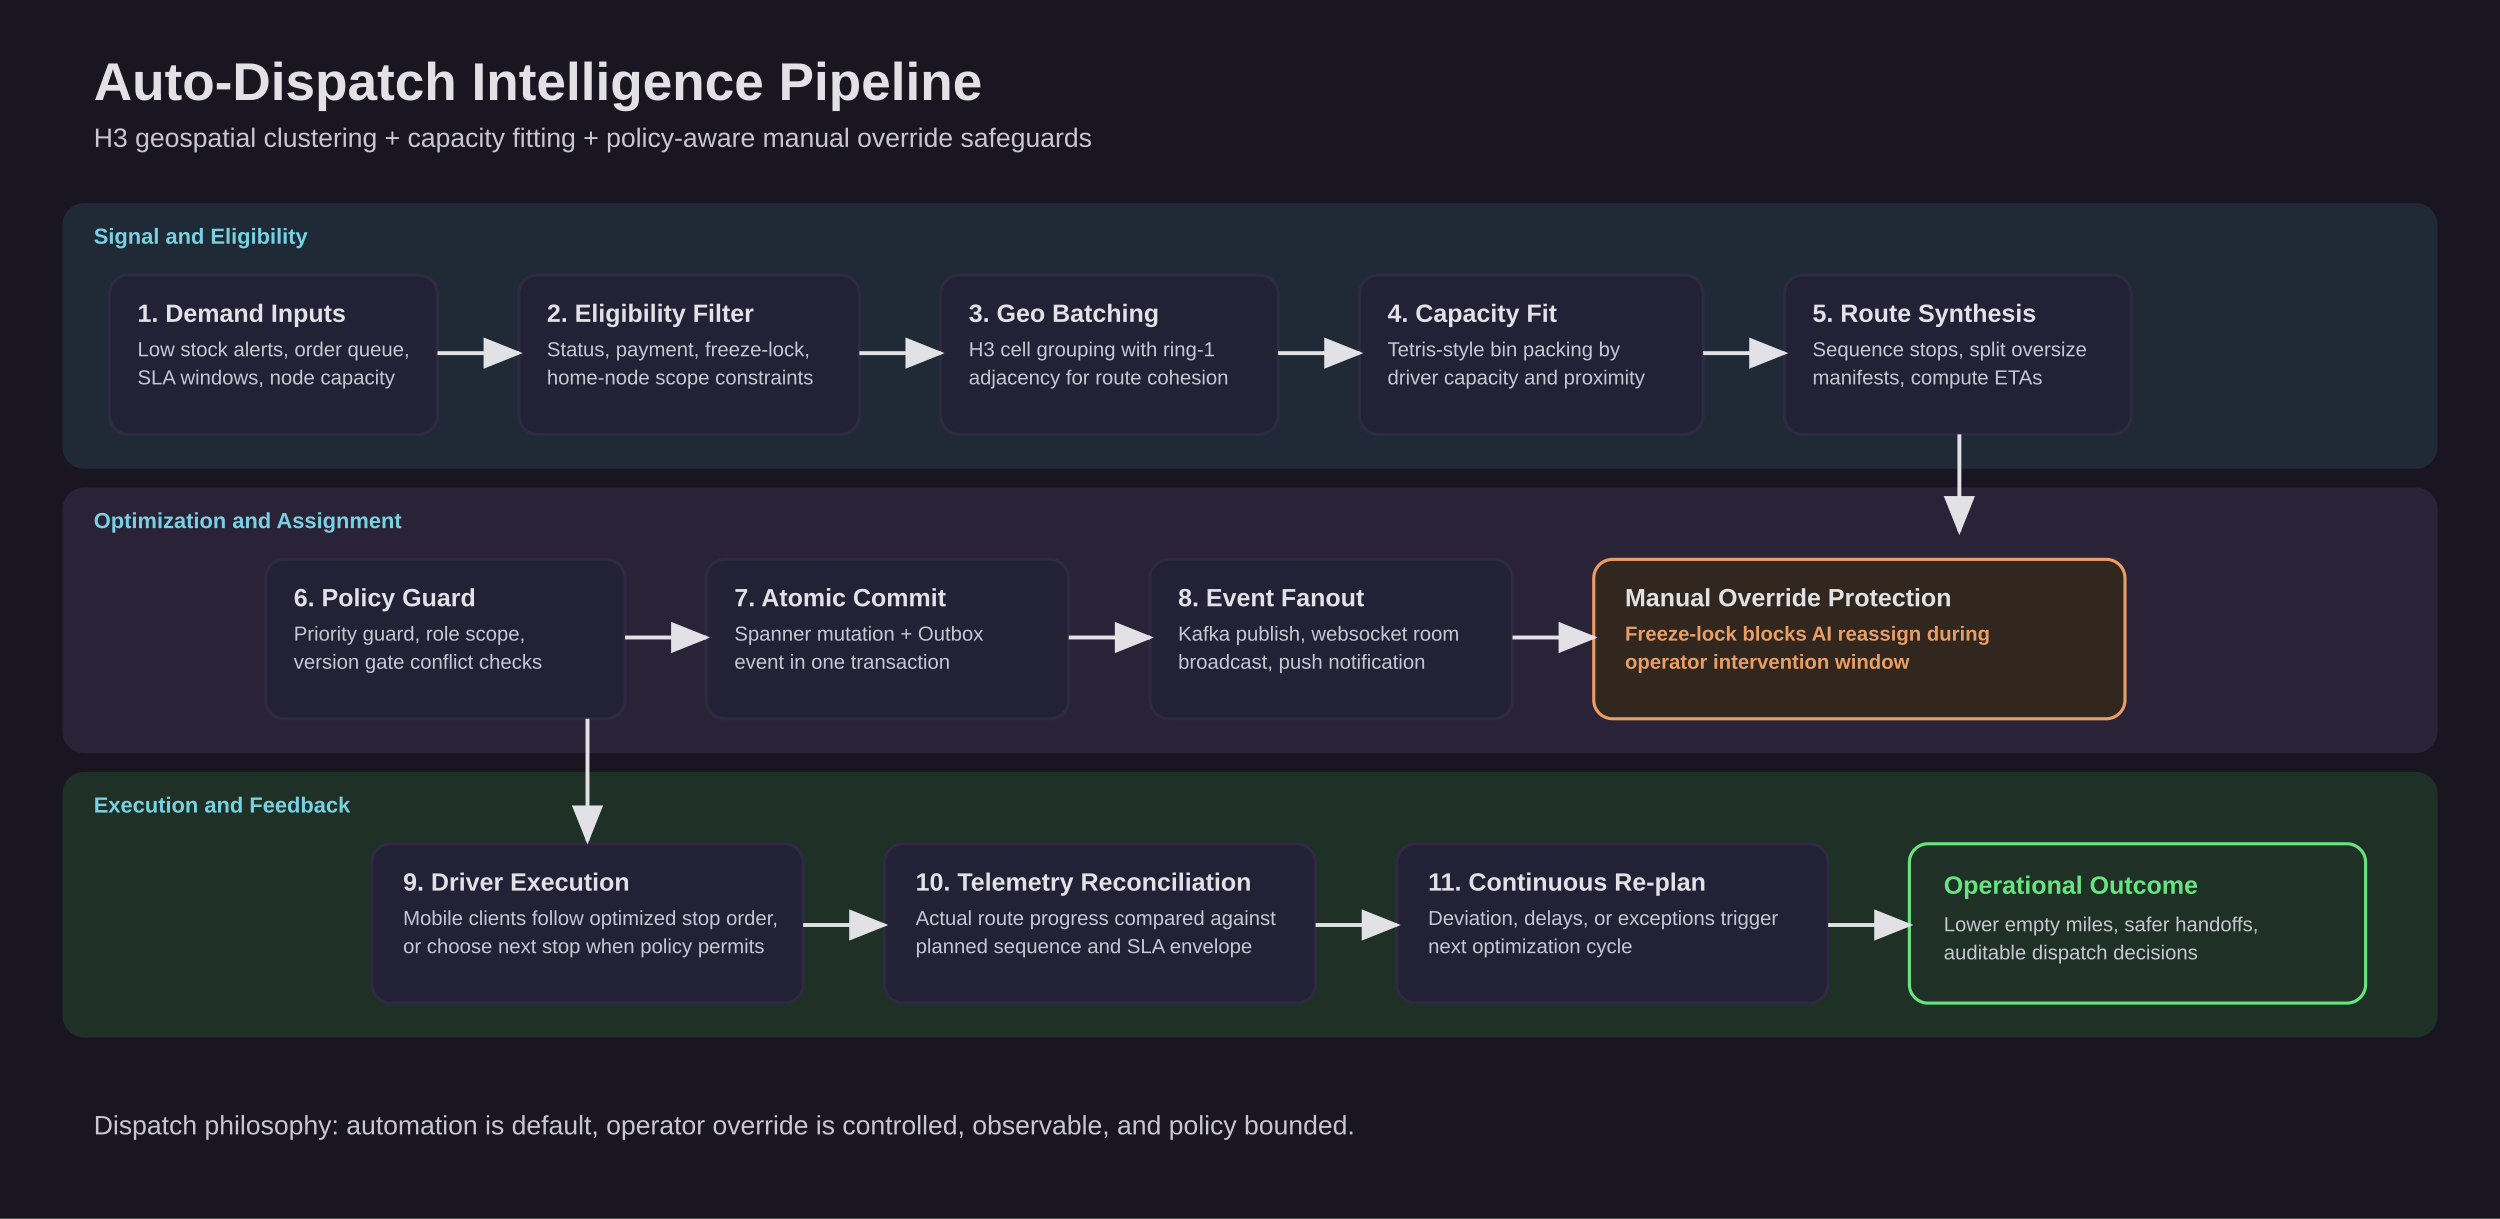
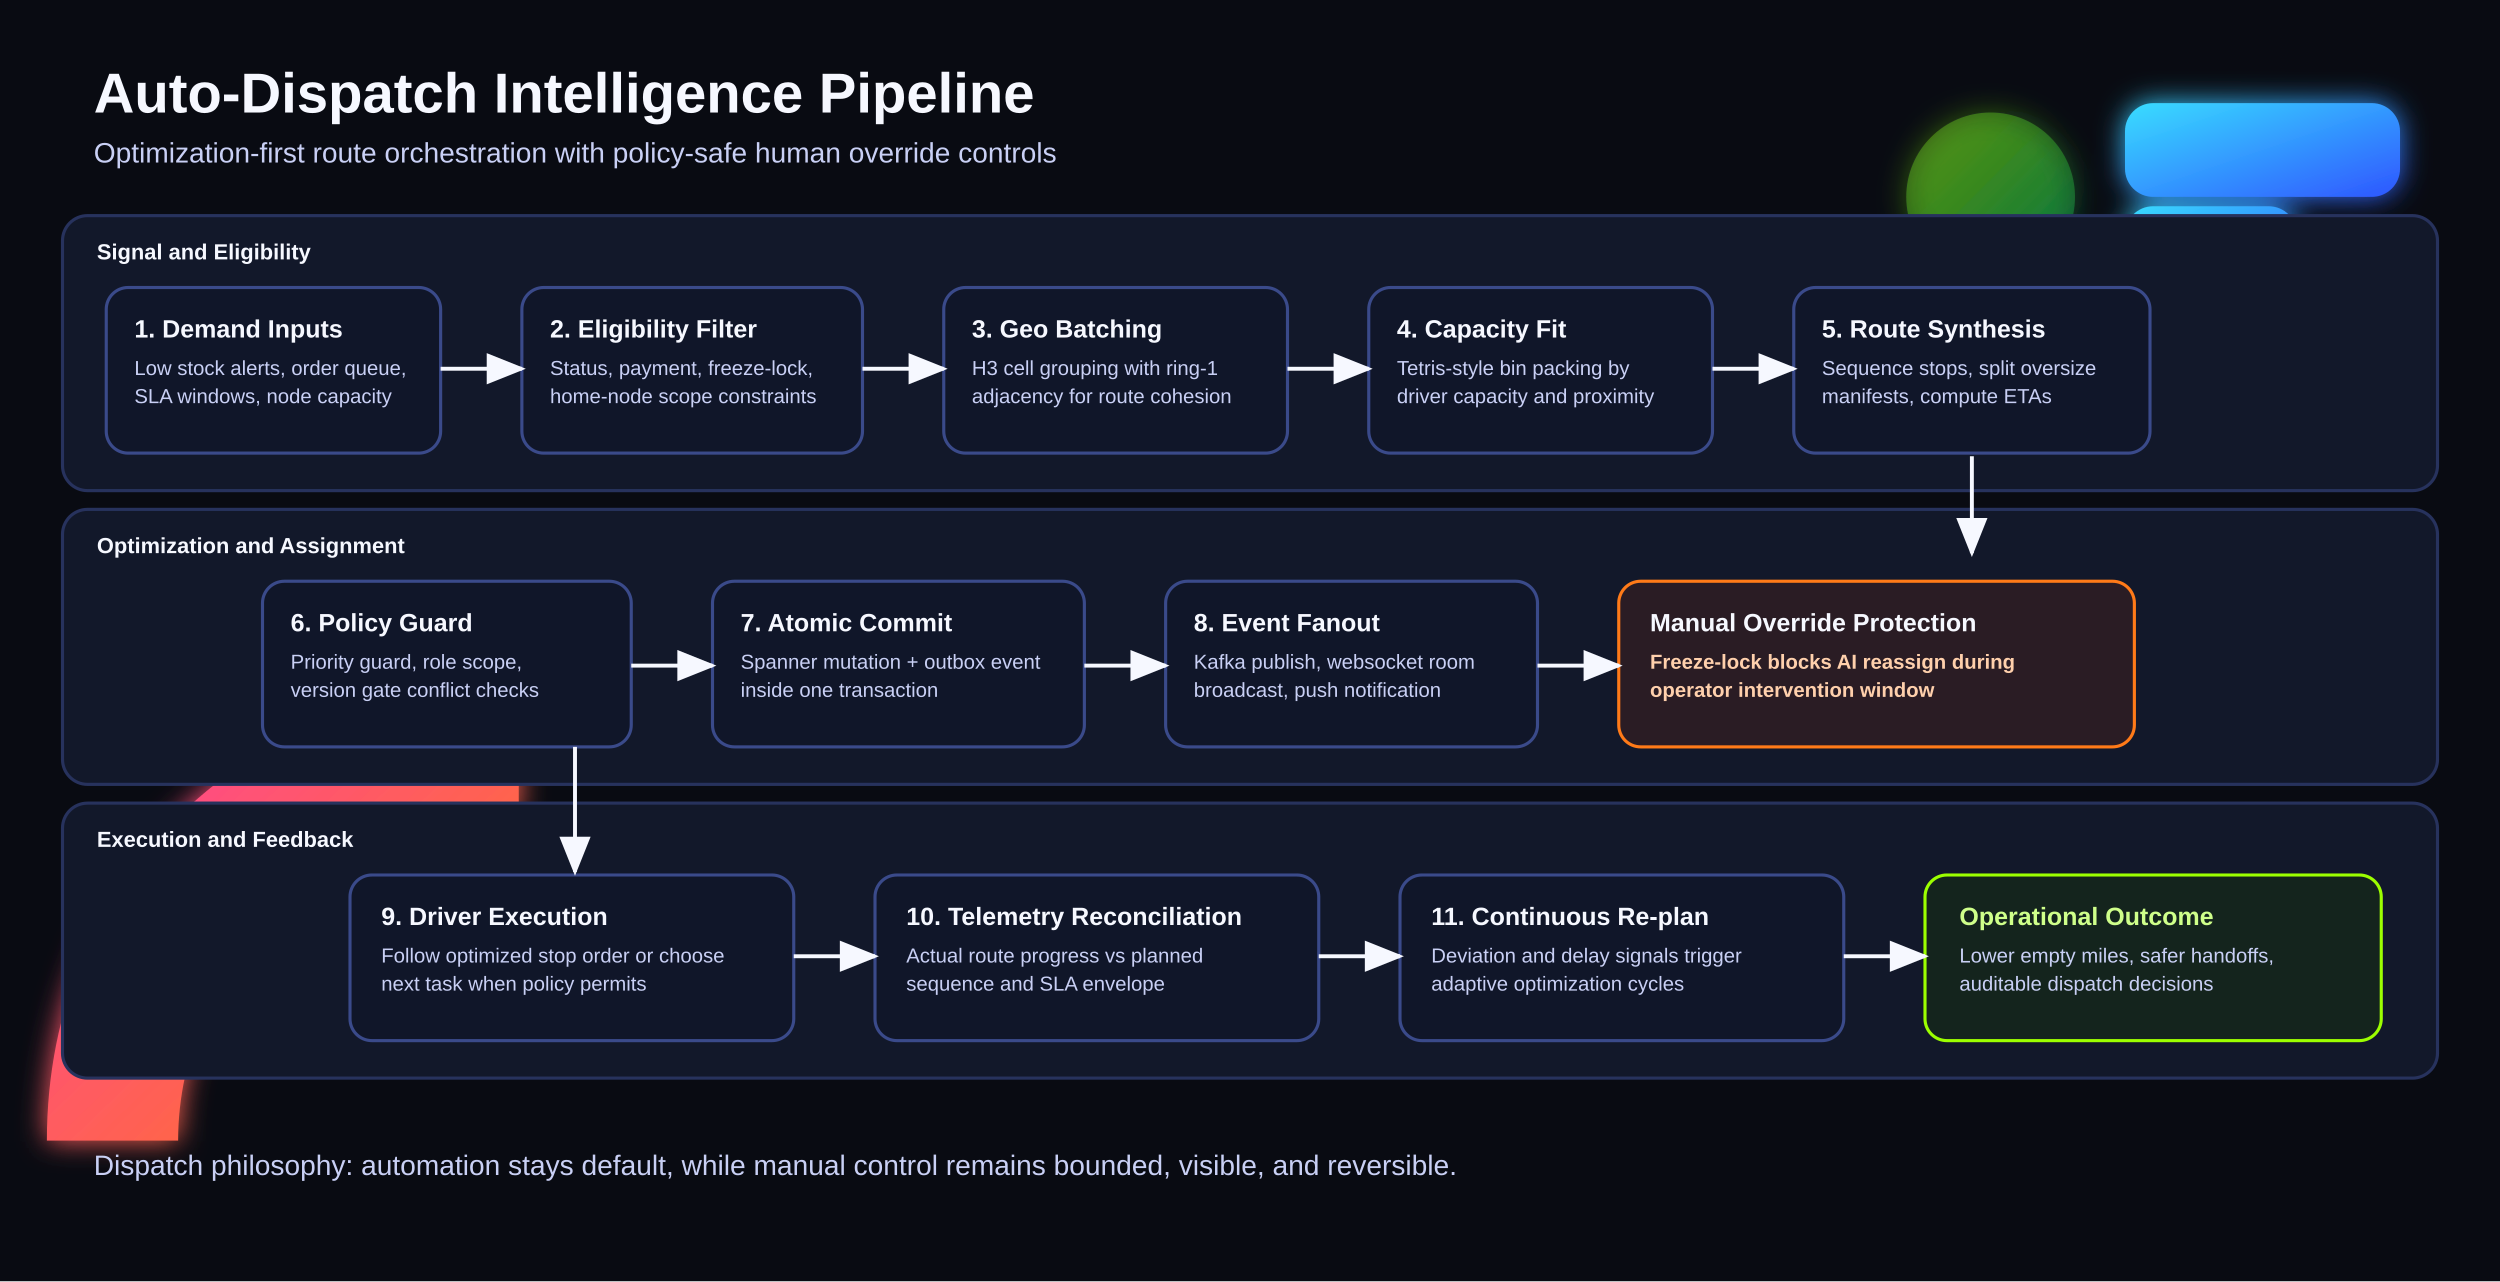
- <svg xmlns="http://www.w3.org/2000/svg" width="1600" height="780" viewBox="0 0 1600 780" role="img" aria-label="Auto-dispatch optimization pipeline">
+ <svg xmlns="http://www.w3.org/2000/svg" width="1600" height="820" viewBox="0 0 1600 820" role="img" aria-label="Auto-dispatch pipeline in omni keynote style">
  <defs>
+     <linearGradient id="gPink" x1="0" y1="0" x2="1" y2="1">
+       <stop offset="0%" stop-color="#ff3ea5" />
+       <stop offset="100%" stop-color="#ff7a18" />
+     </linearGradient>
+     <linearGradient id="gBlue" x1="0" y1="0" x2="1" y2="1">
+       <stop offset="0%" stop-color="#39ddff" />
+       <stop offset="100%" stop-color="#2e56ff" />
+     </linearGradient>
+     <linearGradient id="gGreen" x1="0" y1="0" x2="1" y2="1">
+       <stop offset="0%" stop-color="#9cff00" />
+       <stop offset="100%" stop-color="#00c96b" />
+     </linearGradient>
+     <filter id="glow" x="-30%" y="-30%" width="160%" height="160%">
+       <feGaussianBlur stdDeviation="9" result="b" />
+       <feMerge>
+         <feMergeNode in="b" />
+         <feMergeNode in="SourceGraphic" />
+       </feMerge>
+     </filter>
+     <marker id="ah" markerWidth="10" markerHeight="8" refX="9" refY="4" orient="auto" markerUnits="strokeWidth">
+       <path d="M0,0 L10,4 L0,8 Z" fill="#f6f8ff" />
+     </marker>
    <style>
-       .bg { fill: #191622; }
-       .title { font: 700 34px Arial, sans-serif; fill: #e1e1e6; }
-       .subtitle { font: 500 17px Arial, sans-serif; fill: #c7c7d1; }
-       .step { fill: #232136; stroke: #2d2a42; stroke-width: 2; }
-       .stepTitle { font: 700 16px Arial, sans-serif; fill: #e1e1e6; }
-       .stepText { font: 500 13px Arial, sans-serif; fill: #c7c7d1; }
-       .laneA { fill: #1f2a36; }
-       .laneB { fill: #2a2338; }
-       .laneC { fill: #1f3026; }
-       .laneLabel { font: 700 14px Arial, sans-serif; fill: #78d1e1; }
-       .arrow { stroke: #e1e1e6; stroke-width: 2.5; fill: none; marker-end: url(#arrowHead); }
-       .guard { fill: #32271f; stroke: #e89e64; stroke-width: 2; }
-       .guardText { font: 600 13px Arial, sans-serif; fill: #e89e64; }
-       .outcome { fill: #1f3026; stroke: #67e480; stroke-width: 2; }
-       .outcomeText { font: 700 16px Arial, sans-serif; fill: #67e480; }
+       .bg { fill: #090b12; }
+       .title { font: 700 36px Arial, sans-serif; fill: #f6f8ff; }
+       .subtitle { font: 500 18px Arial, sans-serif; fill: #c9d0f5; }
+       .lane { fill: #12182a; stroke: #27325d; stroke-width: 2; }
+       .step { fill: #101629; stroke: #3a4a8a; stroke-width: 2; }
+       .stepTitle { font: 700 16px Arial, sans-serif; fill: #f6f8ff; }
+       .stepText { font: 500 13px Arial, sans-serif; fill: #c9d0f5; }
+       .laneLabel { font: 700 14px Arial, sans-serif; fill: #f6f8ff; }
+       .guard { fill: #2a1c24; stroke: #ff7a18; stroke-width: 2; }
+       .guardText { font: 600 13px Arial, sans-serif; fill: #ffd0ac; }
+       .outcome { fill: #14241d; stroke: #9cff00; stroke-width: 2; }
+       .outcomeTitle { font: 700 16px Arial, sans-serif; fill: #cfff8a; }
+       .arrow { stroke: #f6f8ff; stroke-width: 2.5; fill: none; marker-end: url(#ah); }
    </style>
-     <marker id="arrowHead" markerWidth="10" markerHeight="8" refX="9" refY="4" orient="auto" markerUnits="strokeWidth">
-       <path d="M0,0 L10,4 L0,8 Z" fill="#e1e1e6" />
-     </marker>
  </defs>
-   <rect class="bg" x="0" y="0" width="1600" height="780" />
-   <text class="title" x="60" y="64">Auto-Dispatch Intelligence Pipeline</text>
-   <text class="subtitle" x="60" y="94">H3 geospatial clustering + capacity fitting + policy-aware manual override safeguards</text>
-   <rect class="laneA" x="40" y="130" width="1520" height="170" rx="14" />
-   <rect class="laneB" x="40" y="312" width="1520" height="170" rx="14" />
-   <rect class="laneC" x="40" y="494" width="1520" height="170" rx="14" />
-   <text class="laneLabel" x="60" y="156">Signal and Eligibility</text>
-   <text class="laneLabel" x="60" y="338">Optimization and Assignment</text>
-   <text class="laneLabel" x="60" y="520">Execution and Feedback</text>
-   <rect class="step" x="70" y="176" width="210" height="102" rx="12" />
-   <text class="stepTitle" x="88" y="206">1. Demand Inputs</text>
-   <text class="stepText" x="88" y="228">Low stock alerts, order queue,</text>
-   <text class="stepText" x="88" y="246">SLA windows, node capacity</text>
-   <rect class="step" x="332" y="176" width="218" height="102" rx="12" />
-   <text class="stepTitle" x="350" y="206">2. Eligibility Filter</text>
-   <text class="stepText" x="350" y="228">Status, payment, freeze-lock,</text>
-   <text class="stepText" x="350" y="246">home-node scope constraints</text>
-   <rect class="step" x="602" y="176" width="216" height="102" rx="12" />
-   <text class="stepTitle" x="620" y="206">3. Geo Batching</text>
-   <text class="stepText" x="620" y="228">H3 cell grouping with ring-1</text>
-   <text class="stepText" x="620" y="246">adjacency for route cohesion</text>
-   <rect class="step" x="870" y="176" width="220" height="102" rx="12" />
-   <text class="stepTitle" x="888" y="206">4. Capacity Fit</text>
-   <text class="stepText" x="888" y="228">Tetris-style bin packing by</text>
-   <text class="stepText" x="888" y="246">driver capacity and proximity</text>
-   <rect class="step" x="1142" y="176" width="222" height="102" rx="12" />
-   <text class="stepTitle" x="1160" y="206">5. Route Synthesis</text>
-   <text class="stepText" x="1160" y="228">Sequence stops, split oversize</text>
-   <text class="stepText" x="1160" y="246">manifests, compute ETAs</text>
-   <rect class="step" x="170" y="358" width="230" height="102" rx="12" />
-   <text class="stepTitle" x="188" y="388">6. Policy Guard</text>
-   <text class="stepText" x="188" y="410">Priority guard, role scope,</text>
-   <text class="stepText" x="188" y="428">version gate conflict checks</text>
-   <rect class="step" x="452" y="358" width="232" height="102" rx="12" />
-   <text class="stepTitle" x="470" y="388">7. Atomic Commit</text>
-   <text class="stepText" x="470" y="410">Spanner mutation + Outbox</text>
-   <text class="stepText" x="470" y="428">event in one transaction</text>
-   <rect class="step" x="736" y="358" width="232" height="102" rx="12" />
-   <text class="stepTitle" x="754" y="388">8. Event Fanout</text>
-   <text class="stepText" x="754" y="410">Kafka publish, websocket room</text>
-   <text class="stepText" x="754" y="428">broadcast, push notification</text>
-   <rect class="guard" x="1020" y="358" width="340" height="102" rx="12" />
-   <text class="stepTitle" x="1040" y="388">Manual Override Protection</text>
-   <text class="guardText" x="1040" y="410">Freeze-lock blocks AI reassign during</text>
-   <text class="guardText" x="1040" y="428">operator intervention window</text>
-   <rect class="step" x="238" y="540" width="276" height="102" rx="12" />
-   <text class="stepTitle" x="258" y="570">9. Driver Execution</text>
-   <text class="stepText" x="258" y="592">Mobile clients follow optimized stop order,</text>
-   <text class="stepText" x="258" y="610">or choose next stop when policy permits</text>
-   <rect class="step" x="566" y="540" width="276" height="102" rx="12" />
-   <text class="stepTitle" x="586" y="570">10. Telemetry Reconciliation</text>
-   <text class="stepText" x="586" y="592">Actual route progress compared against</text>
-   <text class="stepText" x="586" y="610">planned sequence and SLA envelope</text>
-   <rect class="step" x="894" y="540" width="276" height="102" rx="12" />
-   <text class="stepTitle" x="914" y="570">11. Continuous Re-plan</text>
-   <text class="stepText" x="914" y="592">Deviation, delays, or exceptions trigger</text>
-   <text class="stepText" x="914" y="610">next optimization cycle</text>
-   <rect class="outcome" x="1222" y="540" width="292" height="102" rx="12" />
-   <text class="outcomeText" x="1244" y="572">Operational Outcome</text>
-   <text class="stepText" x="1244" y="596">Lower empty miles, safer handoffs,</text>
-   <text class="stepText" x="1244" y="614">auditable dispatch decisions</text>
-   <path class="arrow" d="M280 226 L332 226" />
-   <path class="arrow" d="M550 226 L602 226" />
-   <path class="arrow" d="M818 226 L870 226" />
-   <path class="arrow" d="M1090 226 L1142 226" />
-   <path class="arrow" d="M1254 278 L1254 340" />
-   <path class="arrow" d="M400 408 L452 408" />
-   <path class="arrow" d="M684 408 L736 408" />
-   <path class="arrow" d="M968 408 L1020 408" />
-   <path class="arrow" d="M376 460 L376 538" />
-   <path class="arrow" d="M514 592 L566 592" />
-   <path class="arrow" d="M842 592 L894 592" />
-   <path class="arrow" d="M1170 592 L1222 592" />
-   <text class="subtitle" x="60" y="726">Dispatch philosophy: automation is default, operator override is controlled, observable, and policy bounded.</text>
+   <rect class="bg" x="0" y="0" width="1600" height="820" />
+   <g filter="url(#glow)">
+     <path d="M30,730 C30,560 160,438 332,438 L332,522 C212,522 114,618 114,730 Z" fill="url(#gPink)" />
+     <rect x="1360" y="66" width="176" height="60" rx="18" fill="url(#gBlue)" />
+     <rect x="1360" y="132" width="110" height="60" rx="18" fill="url(#gBlue)" />
+     <circle cx="1274" cy="126" r="54" fill="url(#gGreen)" opacity="0.34" />
+   </g>
+   <text class="title" x="60" y="72">Auto-Dispatch Intelligence Pipeline</text>
+   <text class="subtitle" x="60" y="104">Optimization-first route orchestration with policy-safe human override controls</text>
+   <rect class="lane" x="40" y="138" width="1520" height="176" rx="16" />
+   <rect class="lane" x="40" y="326" width="1520" height="176" rx="16" />
+   <rect class="lane" x="40" y="514" width="1520" height="176" rx="16" />
+   <text class="laneLabel" x="62" y="166">Signal and Eligibility</text>
+   <text class="laneLabel" x="62" y="354">Optimization and Assignment</text>
+   <text class="laneLabel" x="62" y="542">Execution and Feedback</text>
+   <rect class="step" x="68" y="184" width="214" height="106" rx="14" />
+   <text class="stepTitle" x="86" y="216">1. Demand Inputs</text>
+   <text class="stepText" x="86" y="240">Low stock alerts, order queue,</text>
+   <text class="stepText" x="86" y="258">SLA windows, node capacity</text>
+   <rect class="step" x="334" y="184" width="218" height="106" rx="14" />
+   <text class="stepTitle" x="352" y="216">2. Eligibility Filter</text>
+   <text class="stepText" x="352" y="240">Status, payment, freeze-lock,</text>
+   <text class="stepText" x="352" y="258">home-node scope constraints</text>
+   <rect class="step" x="604" y="184" width="220" height="106" rx="14" />
+   <text class="stepTitle" x="622" y="216">3. Geo Batching</text>
+   <text class="stepText" x="622" y="240">H3 cell grouping with ring-1</text>
+   <text class="stepText" x="622" y="258">adjacency for route cohesion</text>
+   <rect class="step" x="876" y="184" width="220" height="106" rx="14" />
+   <text class="stepTitle" x="894" y="216">4. Capacity Fit</text>
+   <text class="stepText" x="894" y="240">Tetris-style bin packing by</text>
+   <text class="stepText" x="894" y="258">driver capacity and proximity</text>
+   <rect class="step" x="1148" y="184" width="228" height="106" rx="14" />
+   <text class="stepTitle" x="1166" y="216">5. Route Synthesis</text>
+   <text class="stepText" x="1166" y="240">Sequence stops, split oversize</text>
+   <text class="stepText" x="1166" y="258">manifests, compute ETAs</text>
+   <rect class="step" x="168" y="372" width="236" height="106" rx="14" />
+   <text class="stepTitle" x="186" y="404">6. Policy Guard</text>
+   <text class="stepText" x="186" y="428">Priority guard, role scope,</text>
+   <text class="stepText" x="186" y="446">version gate conflict checks</text>
+   <rect class="step" x="456" y="372" width="238" height="106" rx="14" />
+   <text class="stepTitle" x="474" y="404">7. Atomic Commit</text>
+   <text class="stepText" x="474" y="428">Spanner mutation + outbox event</text>
+   <text class="stepText" x="474" y="446">inside one transaction</text>
+   <rect class="step" x="746" y="372" width="238" height="106" rx="14" />
+   <text class="stepTitle" x="764" y="404">8. Event Fanout</text>
+   <text class="stepText" x="764" y="428">Kafka publish, websocket room</text>
+   <text class="stepText" x="764" y="446">broadcast, push notification</text>
+   <rect class="guard" x="1036" y="372" width="330" height="106" rx="14" />
+   <text class="stepTitle" x="1056" y="404">Manual Override Protection</text>
+   <text class="guardText" x="1056" y="428">Freeze-lock blocks AI reassign during</text>
+   <text class="guardText" x="1056" y="446">operator intervention window</text>
+   <rect class="step" x="224" y="560" width="284" height="106" rx="14" />
+   <text class="stepTitle" x="244" y="592">9. Driver Execution</text>
+   <text class="stepText" x="244" y="616">Follow optimized stop order or choose</text>
+   <text class="stepText" x="244" y="634">next task when policy permits</text>
+   <rect class="step" x="560" y="560" width="284" height="106" rx="14" />
+   <text class="stepTitle" x="580" y="592">10. Telemetry Reconciliation</text>
+   <text class="stepText" x="580" y="616">Actual route progress vs planned</text>
+   <text class="stepText" x="580" y="634">sequence and SLA envelope</text>
+   <rect class="step" x="896" y="560" width="284" height="106" rx="14" />
+   <text class="stepTitle" x="916" y="592">11. Continuous Re-plan</text>
+   <text class="stepText" x="916" y="616">Deviation and delay signals trigger</text>
+   <text class="stepText" x="916" y="634">adaptive optimization cycles</text>
+   <rect class="outcome" x="1232" y="560" width="292" height="106" rx="14" />
+   <text class="outcomeTitle" x="1254" y="592">Operational Outcome</text>
+   <text class="stepText" x="1254" y="616">Lower empty miles, safer handoffs,</text>
+   <text class="stepText" x="1254" y="634">auditable dispatch decisions</text>
+   <path class="arrow" d="M282 236 L334 236" />
+   <path class="arrow" d="M552 236 L604 236" />
+   <path class="arrow" d="M824 236 L876 236" />
+   <path class="arrow" d="M1096 236 L1148 236" />
+   <path class="arrow" d="M1262 292 L1262 354" />
+   <path class="arrow" d="M404 426 L456 426" />
+   <path class="arrow" d="M694 426 L746 426" />
+   <path class="arrow" d="M984 426 L1036 426" />
+   <path class="arrow" d="M368 478 L368 558" />
+   <path class="arrow" d="M508 612 L560 612" />
+   <path class="arrow" d="M844 612 L896 612" />
+   <path class="arrow" d="M1180 612 L1232 612" />
+   <text class="subtitle" x="60" y="752">Dispatch philosophy: automation stays default, while manual control remains bounded, visible, and reversible.</text>
</svg>
